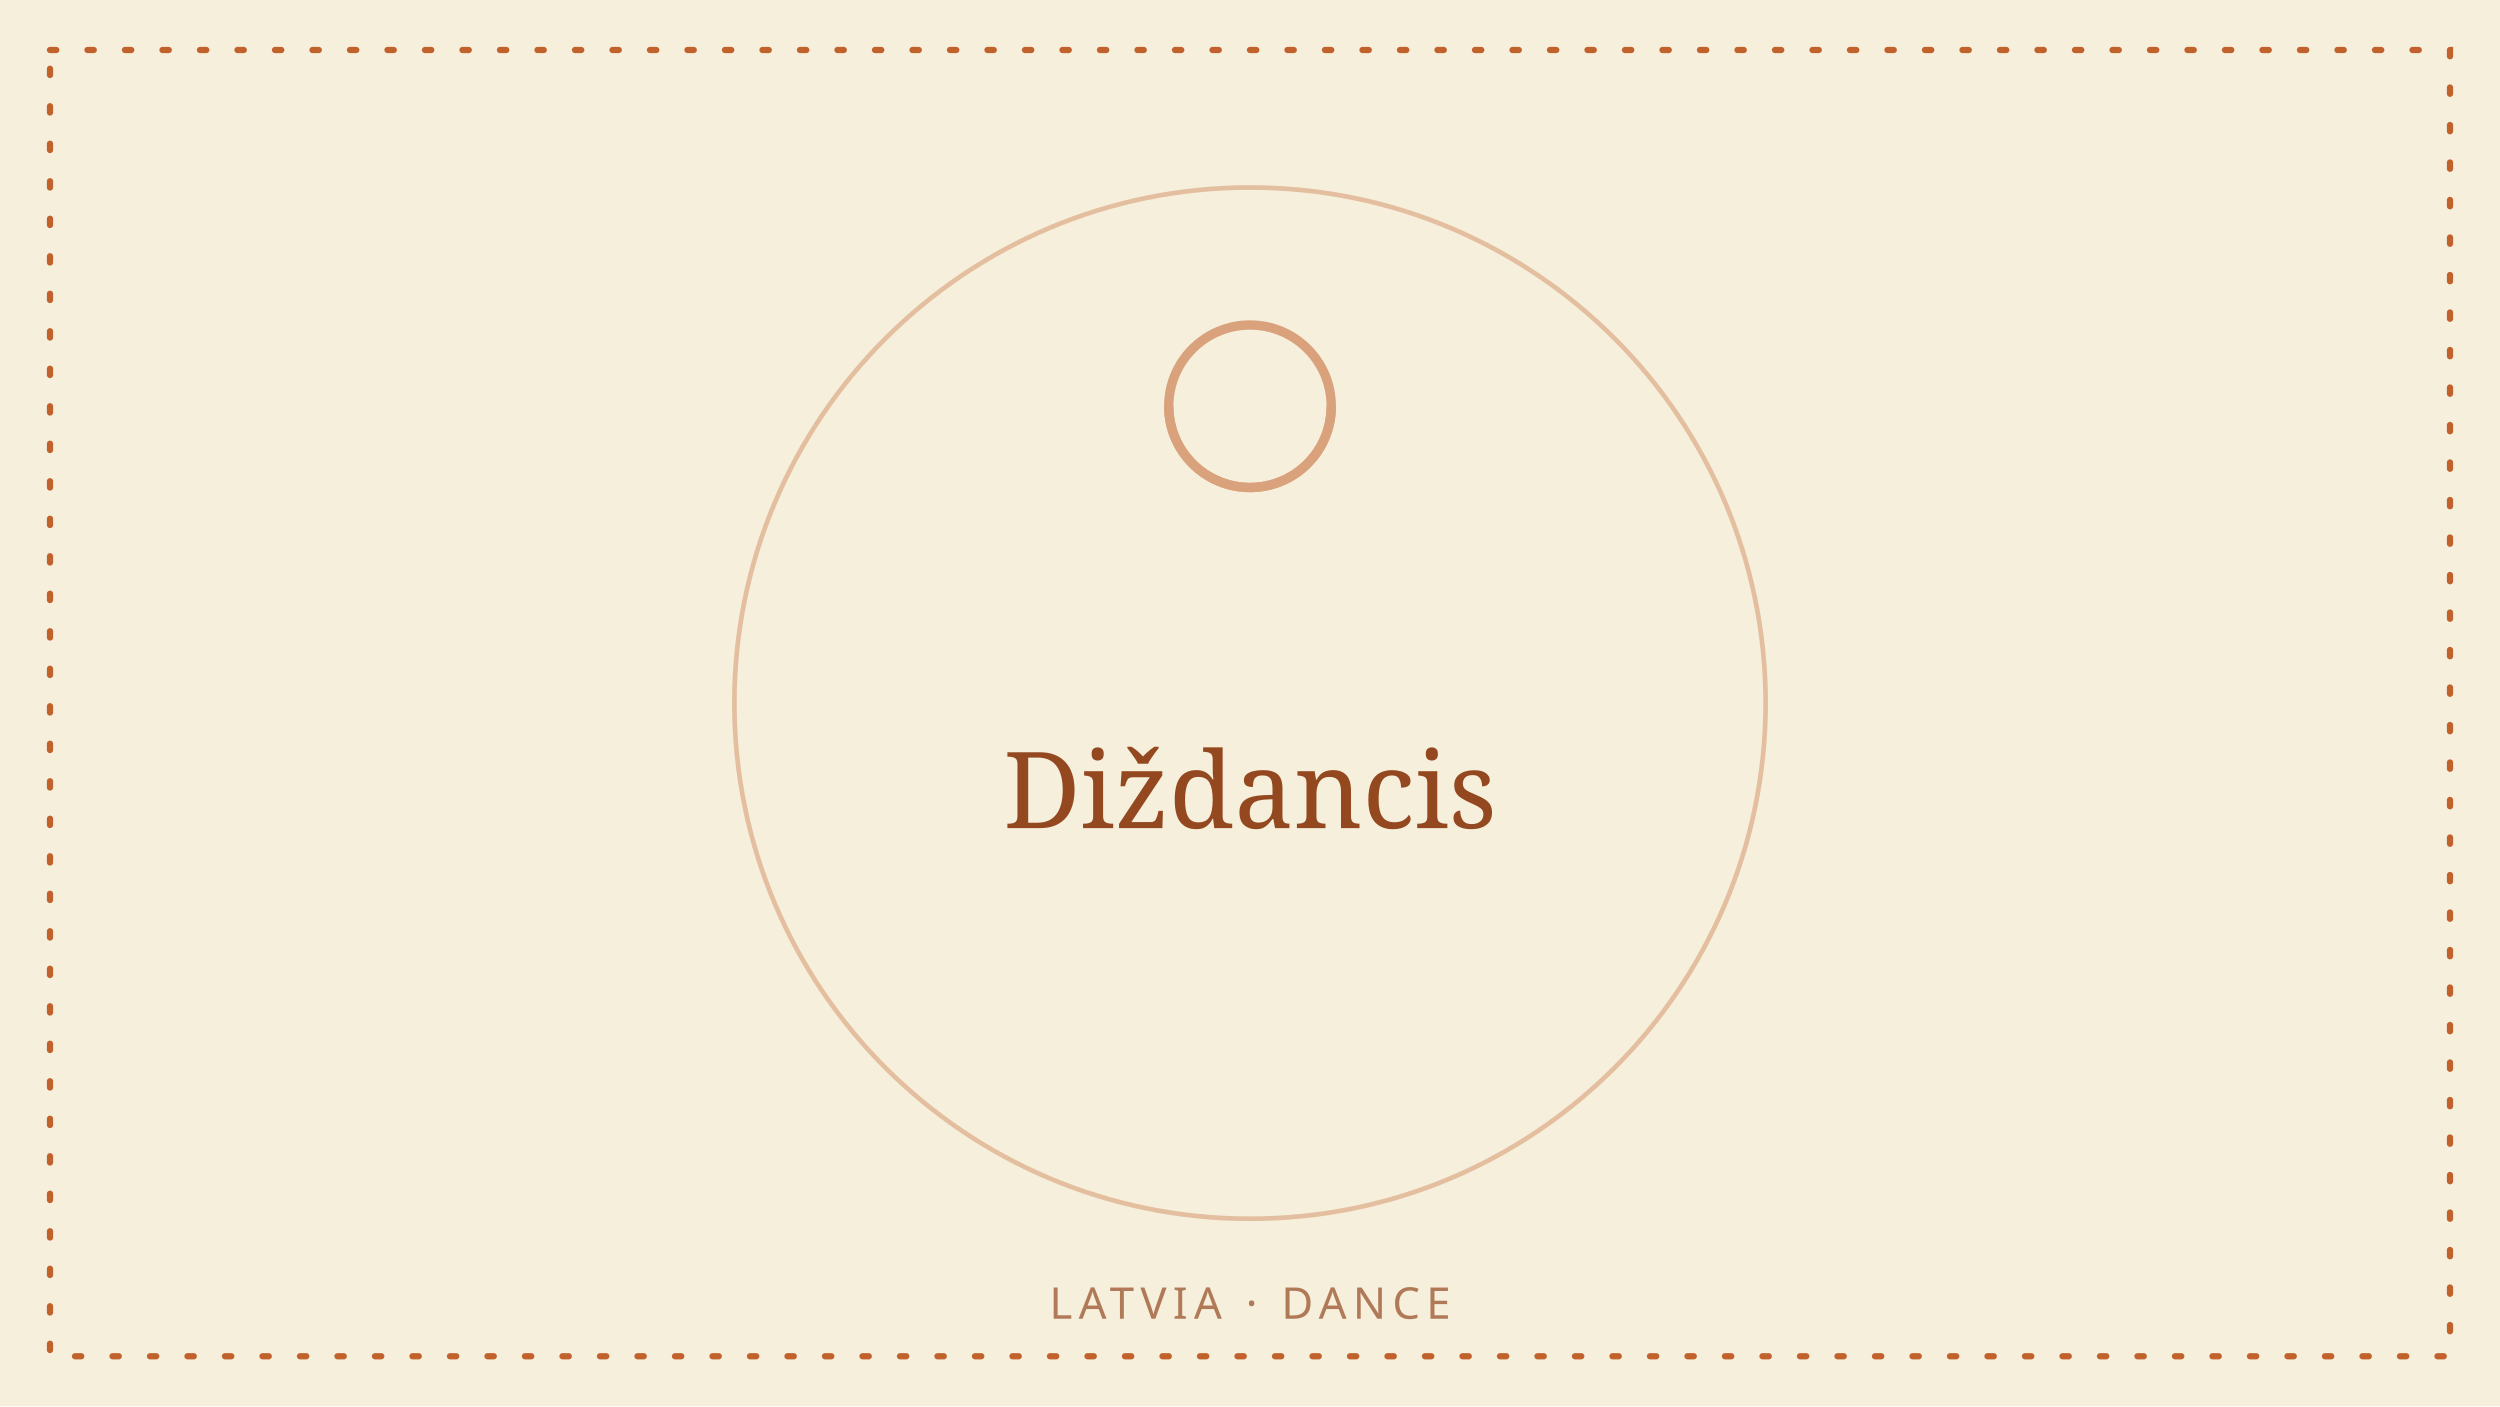
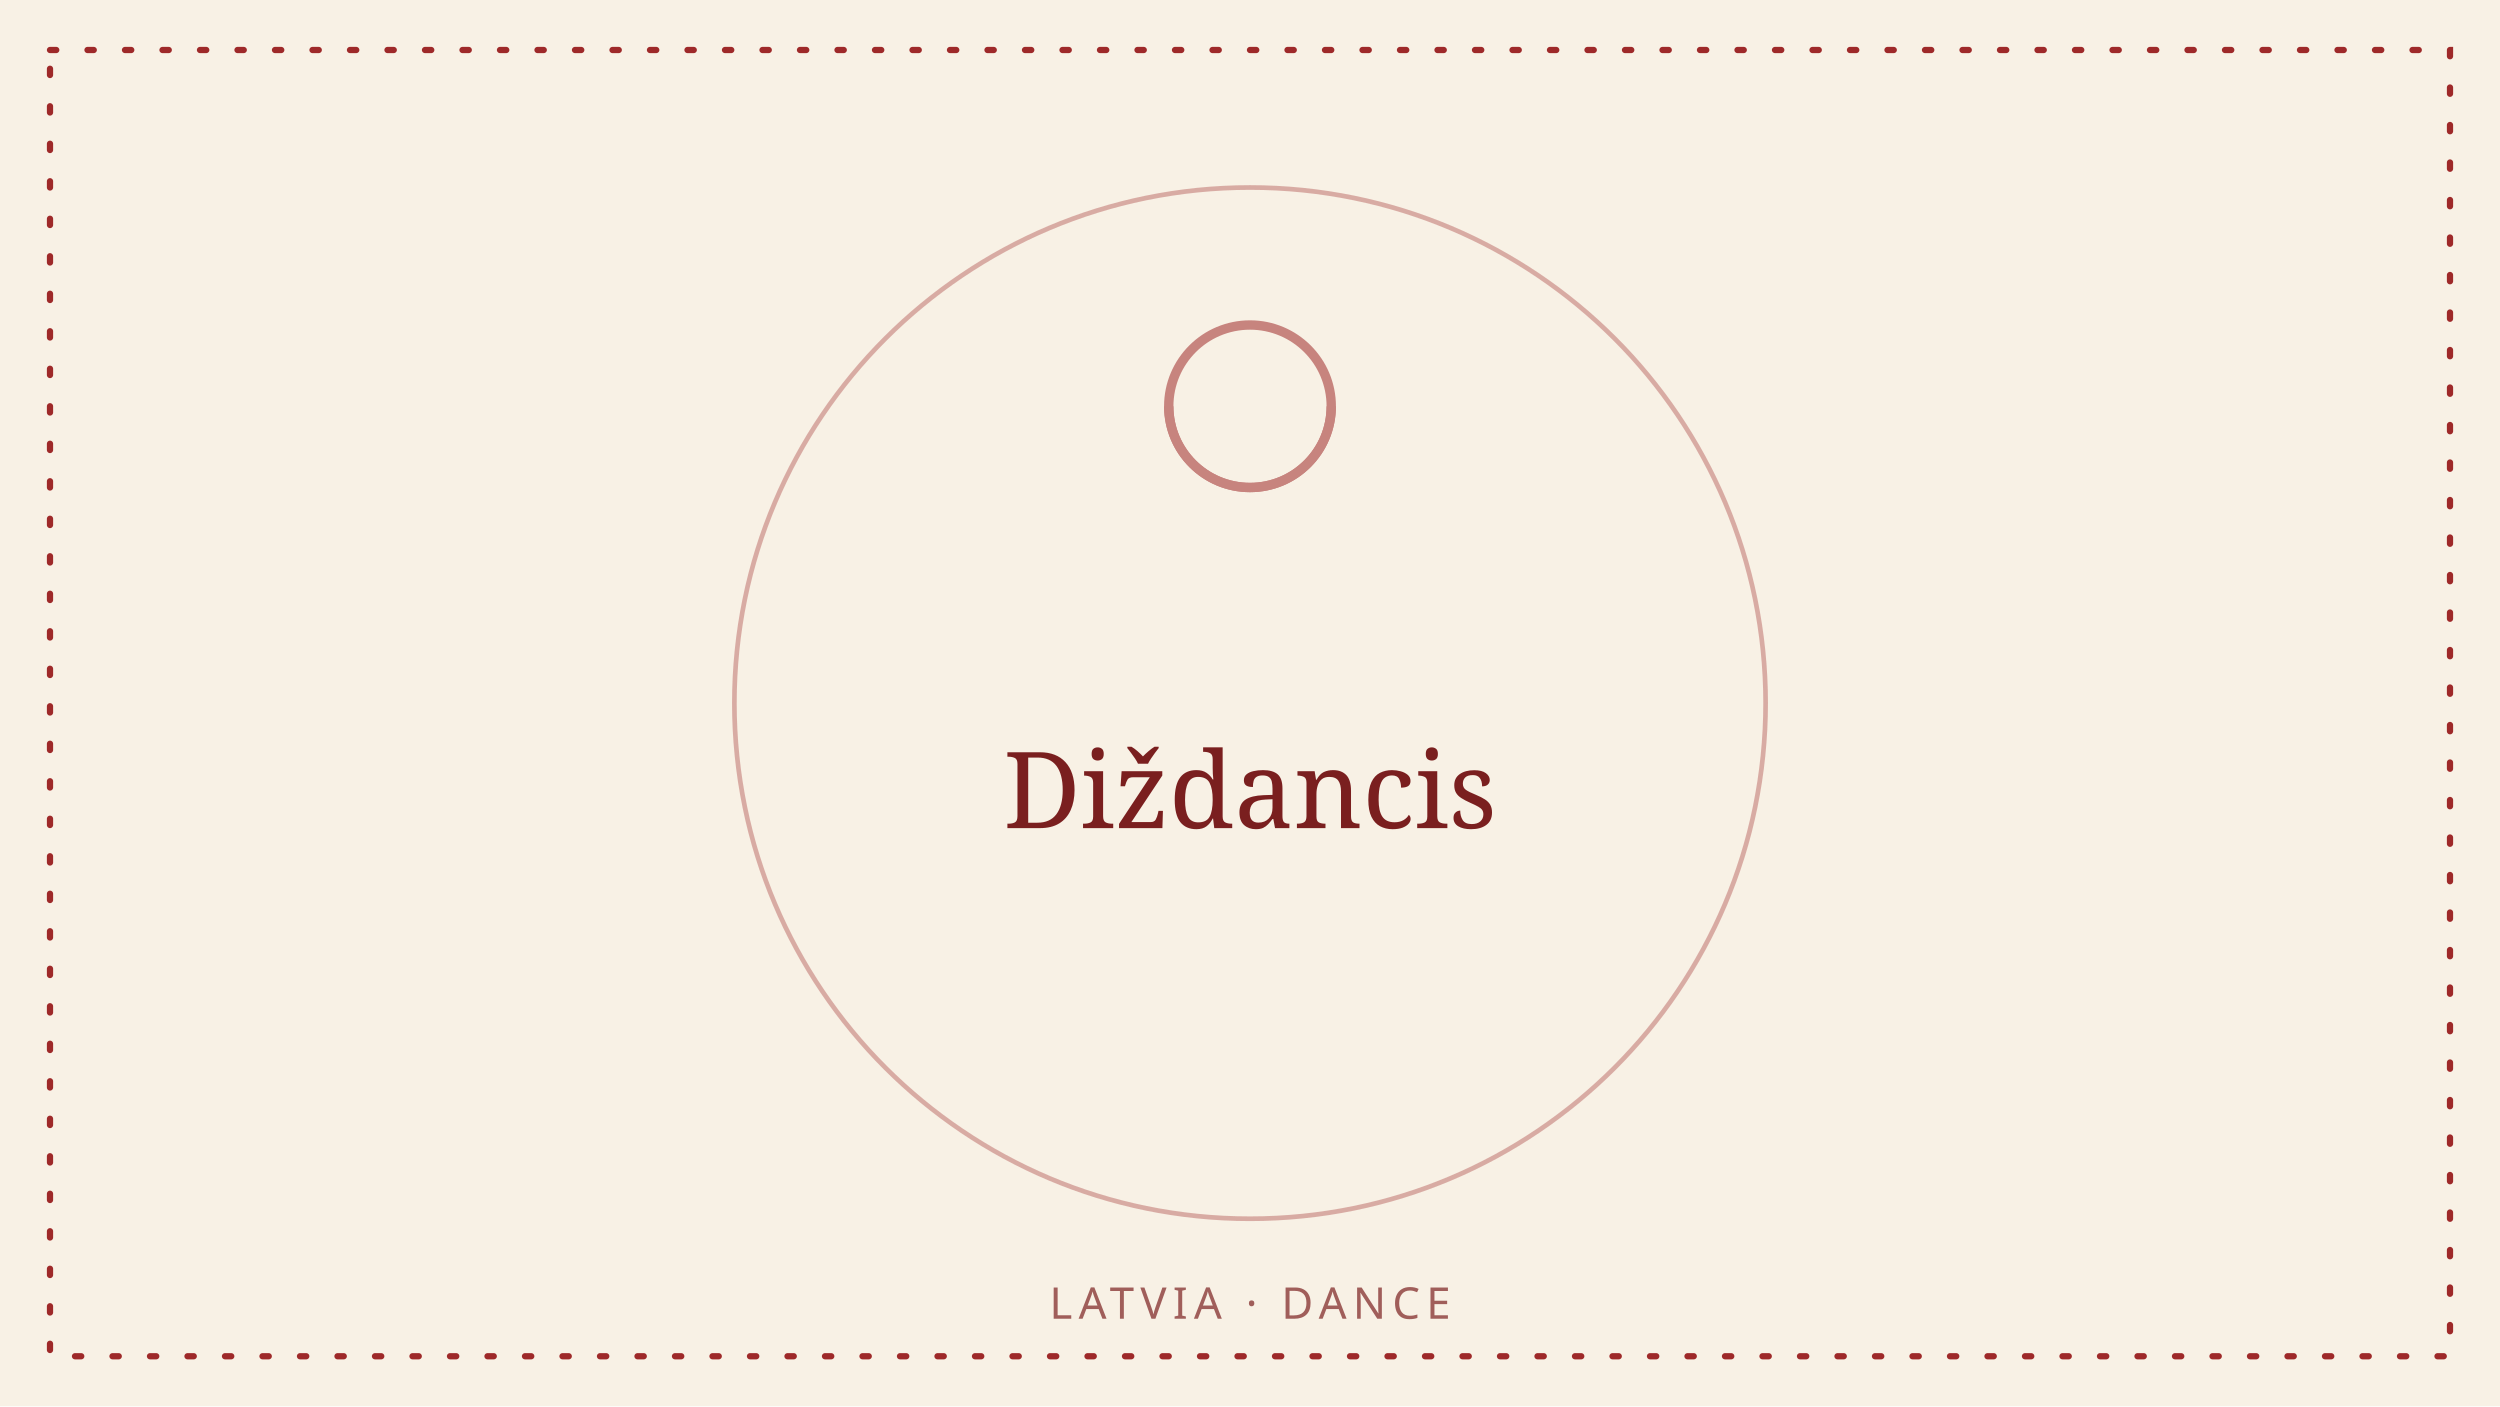
<svg xmlns="http://www.w3.org/2000/svg" viewBox="0 0 800 450" width="800" height="450" role="img">
-   <rect width="800" height="450" fill="#f6efdc" />
-   <rect x="16" y="16" width="768" height="418" fill="none" stroke="#c1622d" stroke-width="2" stroke-dasharray="2 10" stroke-linecap="round" />
-   <circle cx="400" cy="225" r="165" fill="none" stroke="#c1622d" stroke-width="1.5" opacity="0.35" />
-   <g stroke="#c1622d" stroke-width="3" fill="none" opacity="0.55">
+   <rect width="800" height="450" fill="#f8f1e5" />
+   <rect x="16" y="16" width="768" height="418" fill="none" stroke="#9e2929" stroke-width="2" stroke-dasharray="2 10" stroke-linecap="round" />
+   <circle cx="400" cy="225" r="165" fill="none" stroke="#9e2929" stroke-width="1.5" opacity="0.35" />
+   <g stroke="#9e2929" stroke-width="3" fill="none" opacity="0.55">
    <circle cx="400" cy="130" r="26" />
    <path d="M374 130 a26 26 0 0 0 52 0" />
  </g>
-   <text x="50%" y="265" text-anchor="middle" font-family="Georgia, 'Playfair Display', serif" font-size="34" fill="#93481f">Diždancis</text>
-   <text x="50%" y="422" text-anchor="middle" font-family="'Work Sans', sans-serif" font-size="14" letter-spacing="2" fill="#93481f" opacity="0.7">LATVIA · DANCE</text>
+   <text x="50%" y="265" text-anchor="middle" font-family="Georgia, 'Playfair Display', serif" font-size="34" fill="#7a1f1f">Diždancis</text>
+   <text x="50%" y="422" text-anchor="middle" font-family="'Work Sans', sans-serif" font-size="14" letter-spacing="2" fill="#7a1f1f" opacity="0.7">LATVIA · DANCE</text>
</svg>
